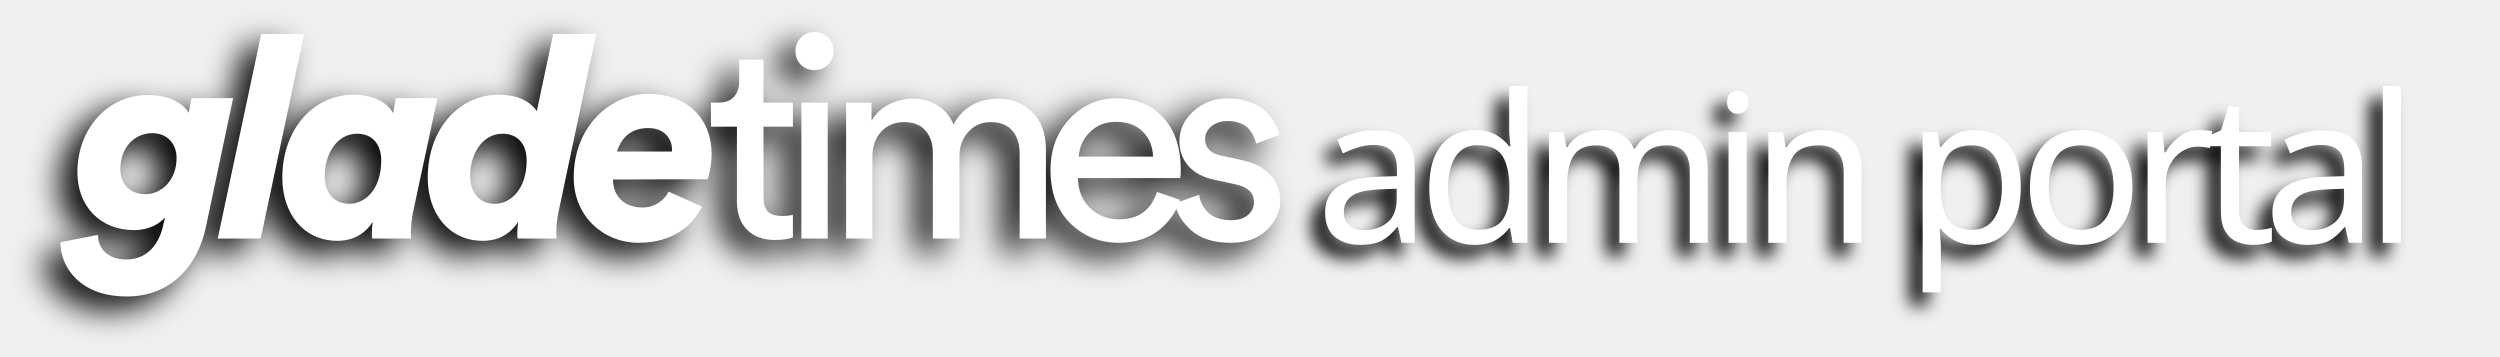
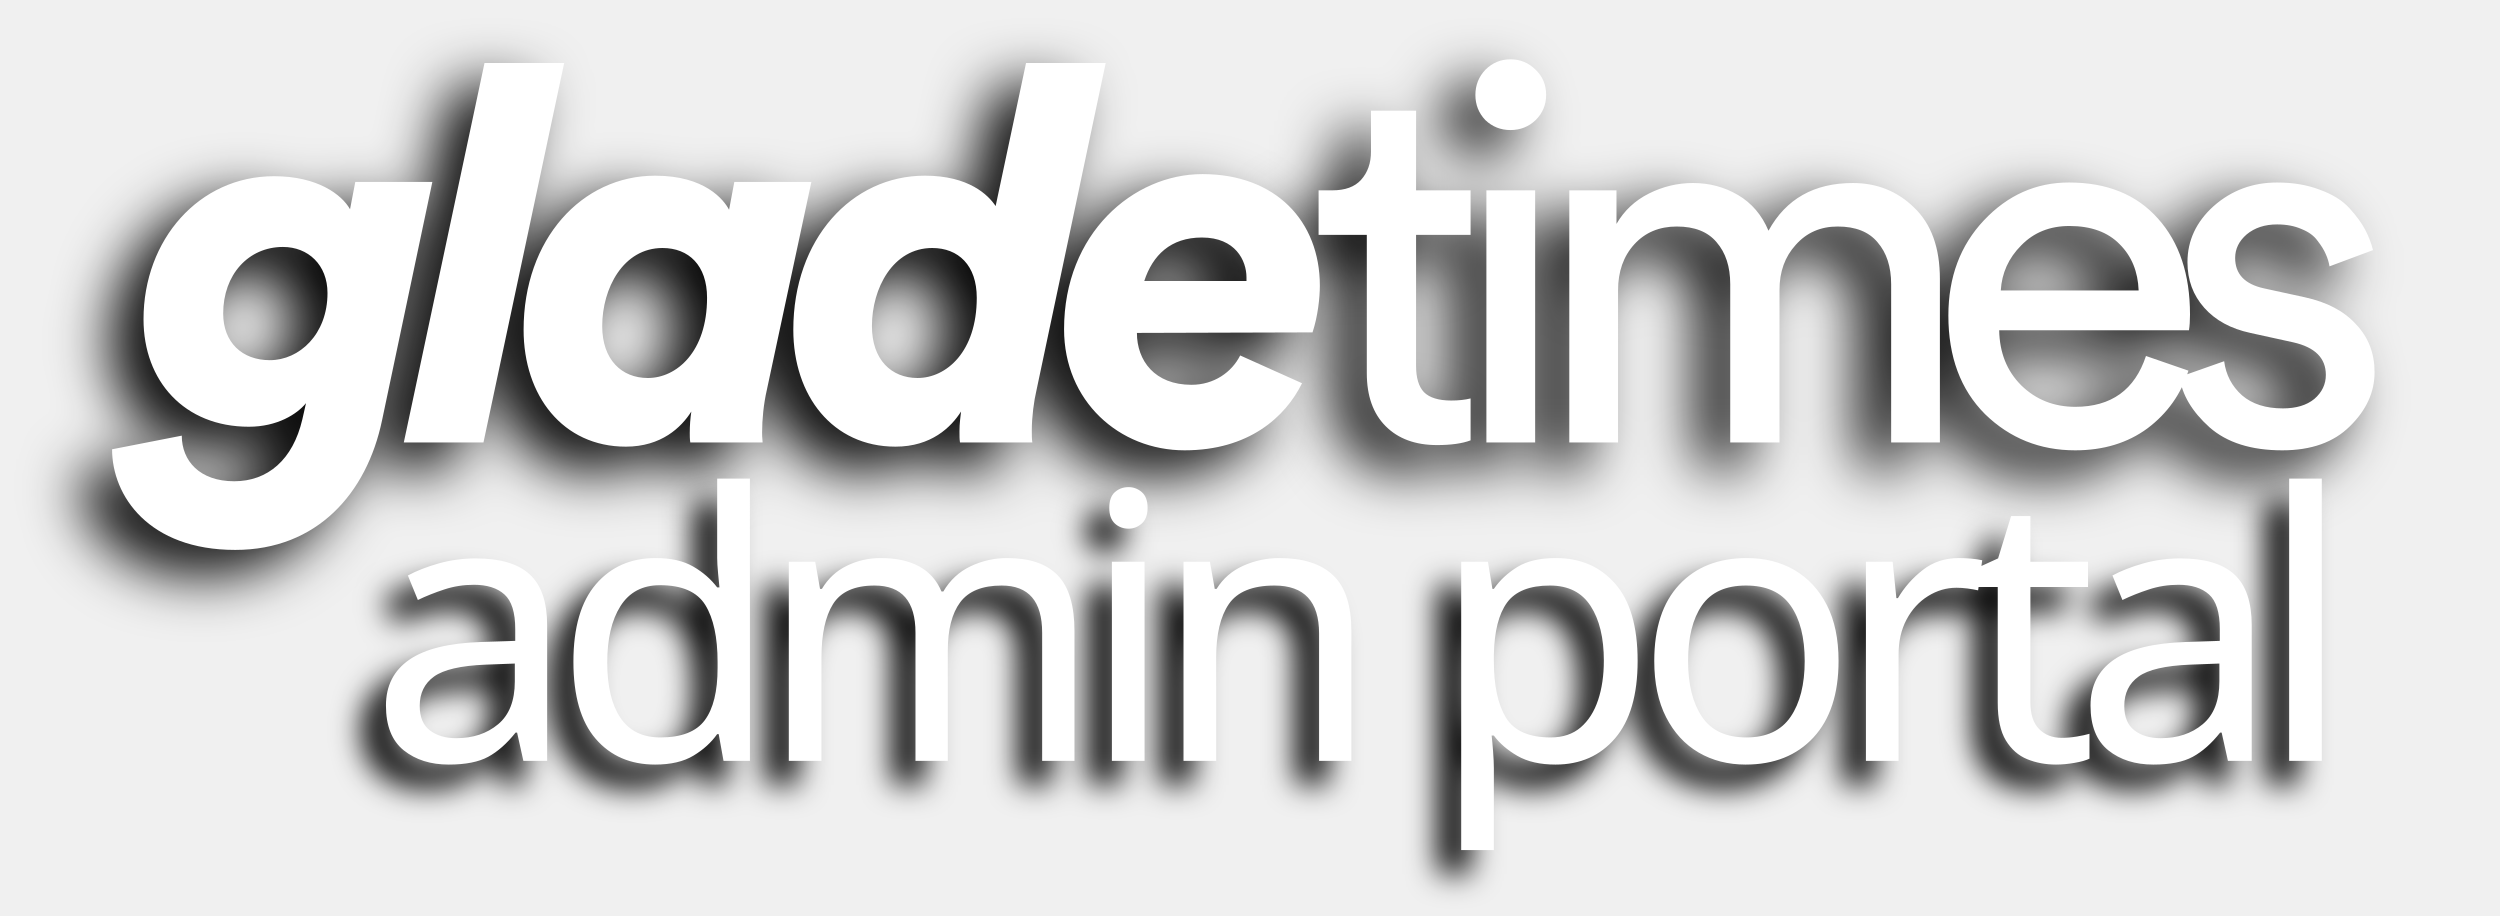
- <svg xmlns="http://www.w3.org/2000/svg" width="1019.896mm" height="145.405mm" viewBox="0 0 1019.896 145.405" version="1.1" id="svg1" xml:space="preserve">
+ <svg xmlns="http://www.w3.org/2000/svg" width="549.893mm" height="201.396mm" viewBox="0 0 549.893 201.396" version="1.1" id="svg1" xml:space="preserve">
  <defs id="defs1">
    <filter style="color-interpolation-filters:sRGB" id="filter31" x="-0.066" y="-0.179" width="1.132" height="1.358">
      <feGaussianBlur stdDeviation="3.976" id="feGaussianBlur31" />
    </filter>
    <filter style="color-interpolation-filters:sRGB" id="filter9" x="-0.018" y="-0.101" width="1.036" height="1.203">
      <feGaussianBlur stdDeviation="3.367" id="feGaussianBlur9" />
    </filter>
  </defs>
-   <g id="g21" transform="translate(-14.78049,-421.2238)">
+   <g id="g3" transform="translate(-14.78049,-421.2239)">
    <g id="g17" transform="matrix(0.9472297,0,0,0.9472297,14.72952,380.4012)">
      <g id="g16">
        <path style="font-style:italic;font-weight:900;font-size:71.558px;font-family:'Circular Std Black Italic';-inkscape-font-specification:'Circular Std Black Italic,  Heavy Italic';text-align:center;letter-spacing:-5.184px;text-anchor:middle;fill:#000000;fill-opacity:1;stroke-width:4.327;filter:url(#filter31)" d="m 102.079,118.473 c 0,5.653 -3.864,9.159 -7.871,9.159 -3.793,0 -6.369,-2.433 -6.369,-6.369 0,-5.295 3.435,-9.088 8.158,-9.088 3.435,0 6.082,2.433 6.082,6.297 z M 72.669,139.797 c 0,6.369 5.009,13.739 16.816,13.739 11.163,0 17.961,-7.728 20.036,-17.675 l 6.87,-32.559 h -10.519 l -0.716,3.721 c -1.145,-2.004 -4.437,-4.508 -10.376,-4.508 -10.233,0 -17.818,8.658 -17.818,19.535 0,8.444 5.581,14.669 14.383,14.669 3.864,0 6.583,-1.717 7.8,-3.22 l -0.501,2.218 c -1.288,5.51 -4.723,8.444 -9.302,8.444 -4.723,0 -7.156,-2.791 -7.156,-6.226 z m 50.702,-0.93 11.02,-51.808 h -10.877 l -11.02,51.808 z m 24.441,-26.548 c 3.578,0 6.082,2.361 6.082,6.798 0,7.37 -4.15,10.948 -8.086,10.948 -3.578,0 -6.226,-2.505 -6.226,-7.084 0,-5.152 2.862,-10.662 8.229,-10.662 z m 9.803,-9.016 -0.716,3.793 c -0.716,-1.36 -3.292,-4.651 -10.09,-4.651 -10.018,0 -17.961,8.658 -17.961,21.038 0,9.016 5.367,15.957 13.954,15.957 4.866,0 7.585,-2.648 8.945,-4.794 -0.143,0.93 -0.215,1.932 -0.215,2.934 0,0.286 0,0.859 0.072,1.288 h 9.875 c -0.072,-0.644 -0.072,-1.145 -0.072,-1.36 0,-1.789 0.215,-3.936 0.644,-5.796 l 6.082,-28.408 z m 50.702,-16.244 h -10.877 l -4.15,19.535 c -1.002,-1.503 -3.649,-4.15 -9.66,-4.15 -10.018,0 -17.961,8.658 -17.961,21.038 0,9.016 5.367,15.957 13.954,15.957 4.866,0 7.585,-2.648 8.945,-4.794 -0.072,0.716 -0.215,1.574 -0.215,2.648 0,0.716 0,1.145 0.072,1.574 h 9.875 c -0.072,-0.429 -0.072,-1.073 -0.072,-1.646 0,-1.861 0.286,-4.007 0.644,-5.51 z m -23.686,25.26 c 3.578,0 6.082,2.361 6.082,6.798 0,7.37 -4.15,10.948 -8.086,10.948 -3.578,0 -6.226,-2.505 -6.226,-7.084 0,-5.152 2.862,-10.662 8.229,-10.662 z m 28.949,4.508 c 1.145,-3.506 3.578,-5.939 7.871,-5.939 4.58,0 6.082,3.149 6.082,5.438 v 0.501 z m 22.97,7.013 c 0.716,-2.147 1.002,-4.723 1.002,-6.369 0,-8.802 -6.011,-15.242 -16.029,-15.242 -9.446,0 -18.891,8.086 -18.891,21.181 0,9.803 7.514,16.53 16.458,16.53 8.73,0 13.739,-4.508 16.029,-9.159 l -8.444,-3.793 c -1.145,2.29 -3.578,4.007 -6.655,4.007 -5.009,0 -7.442,-3.292 -7.442,-7.084 z" id="path13" transform="matrix(1.700978,0,0,1.700978,-104.9878,-84.77405)" />
        <path style="font-weight:450;font-size:71.558px;font-family:'Circular Std Book';-inkscape-font-specification:'Circular Std Book,  weight=450';text-align:center;letter-spacing:-6.787px;text-anchor:middle;fill:#000000;fill-opacity:1;stroke-width:4.327;filter:url(#filter31)" d="m 250.687,93.571 v 10.877 h 7.442 v 6.082 h -7.442 v 17.889 q 0,2.433 1.073,3.578 1.145,1.145 3.721,1.145 1.503,0 2.648,-0.286 v 5.725 q -1.717,0.644 -4.58,0.644 -4.437,0 -7.013,-2.576 -2.576,-2.576 -2.576,-7.227 v -18.891 h -6.583 v -6.082 h 1.861 q 2.648,0 3.936,-1.431 1.36,-1.503 1.36,-3.864 V 93.571 Z m 16.255,45.296 h -6.655 v -34.419 h 6.655 z M 260.144,94.859 q -1.36,-1.431 -1.36,-3.435 0,-2.004 1.36,-3.435 1.431,-1.431 3.435,-1.431 2.004,0 3.435,1.431 1.431,1.36 1.431,3.435 0,2.004 -1.431,3.435 -1.431,1.36 -3.435,1.36 -2.004,0 -3.435,-1.36 z m 18.116,44.008 h -6.655 v -34.419 h 6.44 v 4.58 q 1.574,-2.719 4.437,-4.15 2.862,-1.431 6.011,-1.431 3.363,0 6.154,1.646 2.791,1.646 4.15,4.866 3.578,-6.512 11.521,-6.512 4.937,0 8.372,3.363 3.506,3.363 3.506,9.732 v 22.326 h -6.655 v -21.61 q 0,-3.578 -1.86,-5.725 -1.789,-2.147 -5.438,-2.147 -3.506,0 -5.725,2.505 -2.218,2.433 -2.218,6.154 v 20.823 H 293.573 v -21.61 q 0,-3.578 -1.861,-5.725 -1.789,-2.147 -5.438,-2.147 -3.578,0 -5.796,2.433 -2.218,2.433 -2.218,6.297 z m 52.249,-20.752 h 18.82 q -0.143,-3.864 -2.576,-6.297 -2.433,-2.505 -6.87,-2.505 -4.007,0 -6.583,2.648 -2.576,2.576 -2.791,6.154 z m 19.821,8.945 5.796,2.004 q -1.503,4.794 -5.582,7.871 -4.079,3.005 -9.875,3.005 -7.227,0 -12.308,-4.937 -5.009,-5.009 -5.009,-13.453 0,-7.871 4.866,-13.023 4.866,-5.152 11.592,-5.152 7.8,0 12.165,4.937 4.365,4.866 4.365,13.095 0,1.288 -0.143,2.147 h -25.904 q 0.072,4.58 3.005,7.514 3.005,2.934 7.37,2.934 7.37,0 9.66,-6.941 z m 4.591,2.862 6.082,-2.147 q 0.358,2.791 2.433,4.651 2.075,1.789 5.581,1.789 2.719,0 4.293,-1.288 1.574,-1.36 1.574,-3.292 0,-3.435 -4.437,-4.437 l -5.868,-1.288 q -4.007,-0.859 -6.297,-3.435 -2.29,-2.576 -2.29,-6.226 0,-4.437 3.578,-7.657 3.649,-3.22 8.658,-3.22 3.292,0 5.868,1.002 2.576,0.93 4.007,2.505 1.431,1.574 2.147,2.934 0.716,1.36 1.073,2.791 l -5.939,2.218 q -0.143,-0.859 -0.501,-1.646 -0.358,-0.859 -1.145,-1.86 -0.716,-1.002 -2.147,-1.574 -1.431,-0.644 -3.363,-0.644 -2.505,0 -4.15,1.36 -1.574,1.36 -1.574,3.22 0,3.292 3.936,4.15 l 5.581,1.216 q 4.58,1.002 7.013,3.721 2.505,2.648 2.505,6.512 0,4.079 -3.363,7.37 -3.292,3.292 -9.231,3.292 -6.369,0 -9.947,-3.149 -3.578,-3.22 -4.079,-6.87 z" id="path14" transform="matrix(1.700978,0,0,1.700978,-104.9878,-84.77405)" />
        <path style="font-style:italic;font-weight:900;font-size:71.558px;font-family:'Circular Std Black Italic';-inkscape-font-specification:'Circular Std Black Italic,  Heavy Italic';text-align:center;letter-spacing:-5.184px;text-anchor:middle;fill:#ffffff;stroke-width:7.361" d="m 76.103,111.153 c 0,9.616 -6.573,15.58 -13.389,15.58 -6.451,0 -10.833,-4.138 -10.833,-10.833 0,-9.007 5.842,-15.458 13.876,-15.458 5.842,0 10.346,4.138 10.346,10.711 z m -50.026,36.272 c 0,10.833 8.52,23.37 28.604,23.37 18.988,0 30.551,-13.146 34.081,-30.064 L 100.447,85.349 H 82.554 l -1.217,6.329 C 79.39,88.27 73.791,84.01 63.688,84.01 c -17.406,0 -30.308,14.728 -30.308,33.229 0,14.363 9.494,24.952 24.465,24.952 6.573,0 11.198,-2.921 13.267,-5.477 l -0.852,3.773 c -2.191,9.372 -8.033,14.363 -15.823,14.363 -8.033,0 -12.172,-4.747 -12.172,-10.589 z m 86.244,-1.582 18.745,-88.124 H 112.564 L 93.82,145.842 Z m 41.573,-45.157 c 6.086,0 10.346,4.017 10.346,11.563 0,12.537 -7.06,18.623 -13.754,18.623 -6.086,0 -10.589,-4.26 -10.589,-12.05 0,-8.764 4.869,-18.136 13.998,-18.136 z m 16.675,-15.336 -1.217,6.451 c -1.217,-2.313 -5.599,-7.912 -17.162,-7.912 -17.041,0 -30.551,14.728 -30.551,35.785 0,15.336 9.129,27.143 23.735,27.143 8.277,0 12.902,-4.504 15.215,-8.155 -0.243,1.582 -0.365,3.286 -0.365,4.99 0,0.487 0,1.461 0.122,2.191 h 16.797 c -0.122,-1.095 -0.122,-1.947 -0.122,-2.313 0,-3.043 0.365,-6.694 1.095,-9.859 L 188.462,85.349 Z M 256.813,57.719 H 238.312 l -7.06,33.229 c -1.704,-2.556 -6.208,-7.06 -16.432,-7.06 -17.041,0 -30.551,14.728 -30.551,35.785 0,15.336 9.129,27.143 23.735,27.143 8.277,0 12.902,-4.504 15.215,-8.155 -0.122,1.217 -0.365,2.678 -0.365,4.504 0,1.217 0,1.948 0.122,2.678 h 16.797 c -0.122,-0.73 -0.122,-1.826 -0.122,-2.8 0,-3.165 0.487,-6.816 1.095,-9.372 z m -40.289,42.966 c 6.086,0 10.346,4.017 10.346,11.563 0,12.537 -7.06,18.623 -13.754,18.623 -6.086,0 -10.589,-4.26 -10.589,-12.05 0,-8.764 4.869,-18.136 13.998,-18.136 z m 49.241,7.668 c 1.947,-5.964 6.086,-10.103 13.389,-10.103 7.79,0 10.346,5.356 10.346,9.251 v 0.852 z m 39.071,11.928 c 1.217,-3.652 1.704,-8.033 1.704,-10.833 0,-14.971 -10.224,-25.926 -27.265,-25.926 -16.067,0 -32.134,13.754 -32.134,36.029 0,16.675 12.78,28.117 27.995,28.117 14.85,0 23.37,-7.668 27.265,-15.58 l -14.363,-6.451 c -1.947,3.895 -6.086,6.816 -11.32,6.816 -8.52,0 -12.659,-5.599 -12.659,-12.05 z" id="path15" />
        <path style="font-weight:450;font-size:71.558px;font-family:'Circular Std Book';-inkscape-font-specification:'Circular Std Book,  weight=450';text-align:center;letter-spacing:-6.787px;text-anchor:middle;fill:#ffffff;stroke-width:7.361" d="m 328.883,68.795 v 18.501 h 12.659 v 10.346 h -12.659 v 30.429 q 0,4.138 1.826,6.086 1.947,1.947 6.329,1.947 2.556,0 4.504,-0.487 v 9.737 q -2.921,1.095 -7.79,1.095 -7.547,0 -11.928,-4.382 -4.382,-4.382 -4.382,-12.294 V 97.642 H 306.243 V 87.296 h 3.165 q 4.504,0 6.694,-2.434 2.313,-2.556 2.313,-6.573 v -9.494 z m 27.649,77.047 H 345.212 V 87.296 h 11.32 z M 344.969,70.986 q -2.313,-2.434 -2.313,-5.842 0,-3.408 2.313,-5.842 2.434,-2.434 5.842,-2.434 3.408,0 5.842,2.434 2.434,2.313 2.434,5.842 0,3.408 -2.434,5.842 -2.434,2.313 -5.842,2.313 -3.408,0 -5.842,-2.313 z m 30.814,74.857 H 364.463 V 87.296 h 10.955 v 7.79 q 2.678,-4.625 7.547,-7.06 4.869,-2.434 10.224,-2.434 5.721,0 10.468,2.8 4.747,2.8 7.06,8.277 6.086,-11.076 19.597,-11.076 8.399,0 14.241,5.721 5.964,5.721 5.964,16.554 v 37.976 h -11.32 v -36.759 q 0,-6.086 -3.165,-9.737 -3.043,-3.652 -9.251,-3.652 -5.964,0 -9.737,4.26 -3.773,4.138 -3.773,10.468 v 35.42 h -11.441 v -36.759 q 0,-6.086 -3.165,-9.737 -3.043,-3.652 -9.251,-3.652 -6.086,0 -9.859,4.138 -3.773,4.138 -3.773,10.711 z m 88.874,-35.298 h 32.012 q -0.243,-6.573 -4.382,-10.711 -4.138,-4.26 -11.685,-4.26 -6.816,0 -11.198,4.504 -4.382,4.382 -4.747,10.468 z m 33.716,15.215 9.859,3.408 q -2.556,8.155 -9.494,13.389 -6.938,5.112 -16.797,5.112 -12.294,0 -20.935,-8.399 -8.52,-8.52 -8.52,-22.883 0,-13.389 8.277,-22.153 8.277,-8.764 19.718,-8.764 13.267,0 20.692,8.399 7.425,8.277 7.425,22.274 0,2.191 -0.243,3.652 h -44.062 q 0.122,7.79 5.112,12.78 5.112,4.99 12.537,4.99 12.537,0 16.432,-11.807 z m 7.809,4.869 10.346,-3.652 q 0.609,4.747 4.138,7.912 3.53,3.043 9.494,3.043 4.625,0 7.303,-2.191 2.678,-2.313 2.678,-5.599 0,-5.842 -7.547,-7.546 l -9.981,-2.191 q -6.816,-1.461 -10.711,-5.842 -3.895,-4.382 -3.895,-10.589 0,-7.547 6.086,-13.024 6.208,-5.477 14.728,-5.477 5.599,0 9.981,1.704 4.382,1.582 6.816,4.26 2.434,2.678 3.652,4.99 1.217,2.313 1.826,4.747 l -10.103,3.773 q -0.243,-1.461 -0.852,-2.8 -0.609,-1.461 -1.948,-3.165 -1.217,-1.704 -3.652,-2.678 -2.434,-1.095 -5.721,-1.095 -4.26,0 -7.06,2.313 -2.678,2.313 -2.678,5.477 0,5.599 6.694,7.06 l 9.494,2.069 q 7.79,1.704 11.928,6.329 4.26,4.504 4.26,11.076 0,6.938 -5.721,12.537 -5.599,5.599 -15.702,5.599 -10.833,0 -16.919,-5.356 -6.086,-5.477 -6.938,-11.685 z" id="path16" />
      </g>
    </g>
-     <g id="g20">
+     <g id="g20" transform="matrix(0.9701481,0,0,0.9701481,-439.1152,83.83398)">
      <text xml:space="preserve" style="font-size:84.219px;line-height:0.8;font-family:'Circular Std Black';-inkscape-font-specification:'Circular Std Black, ';text-align:start;letter-spacing:-5.493px;writing-mode:lr-tb;direction:ltr;text-anchor:start;mix-blend-mode:normal;fill:#000000;fill-opacity:1;stroke-width:21.97;stroke-linejoin:round;paint-order:stroke markers fill;filter:url(#filter9)" x="546.199" y="525.569" id="text17">
        <tspan id="tspan17" style="font-style:normal;font-variant:normal;font-weight:300;font-stretch:normal;font-family:'Filson Pro';-inkscape-font-specification:'Filson Pro Light';fill:#000000;fill-opacity:1;stroke-width:21.97" x="546.199" y="525.569">admin portal</tspan>
      </text>
      <text xml:space="preserve" style="font-size:84.219px;line-height:0.8;font-family:'Circular Std Black';-inkscape-font-specification:'Circular Std Black, ';text-align:start;letter-spacing:-5.493px;writing-mode:lr-tb;direction:ltr;text-anchor:start;fill:#ffffff;fill-opacity:1;stroke-width:21.97;stroke-linejoin:round;paint-order:stroke markers fill" x="551.491" y="520.277" id="text18">
        <tspan id="tspan18" style="font-style:normal;font-variant:normal;font-weight:300;font-stretch:normal;font-family:'Filson Pro';-inkscape-font-specification:'Filson Pro Light';fill:#ffffff;fill-opacity:1;stroke-width:21.97" x="551.491" y="520.277">admin portal</tspan>
      </text>
    </g>
  </g>
</svg>
